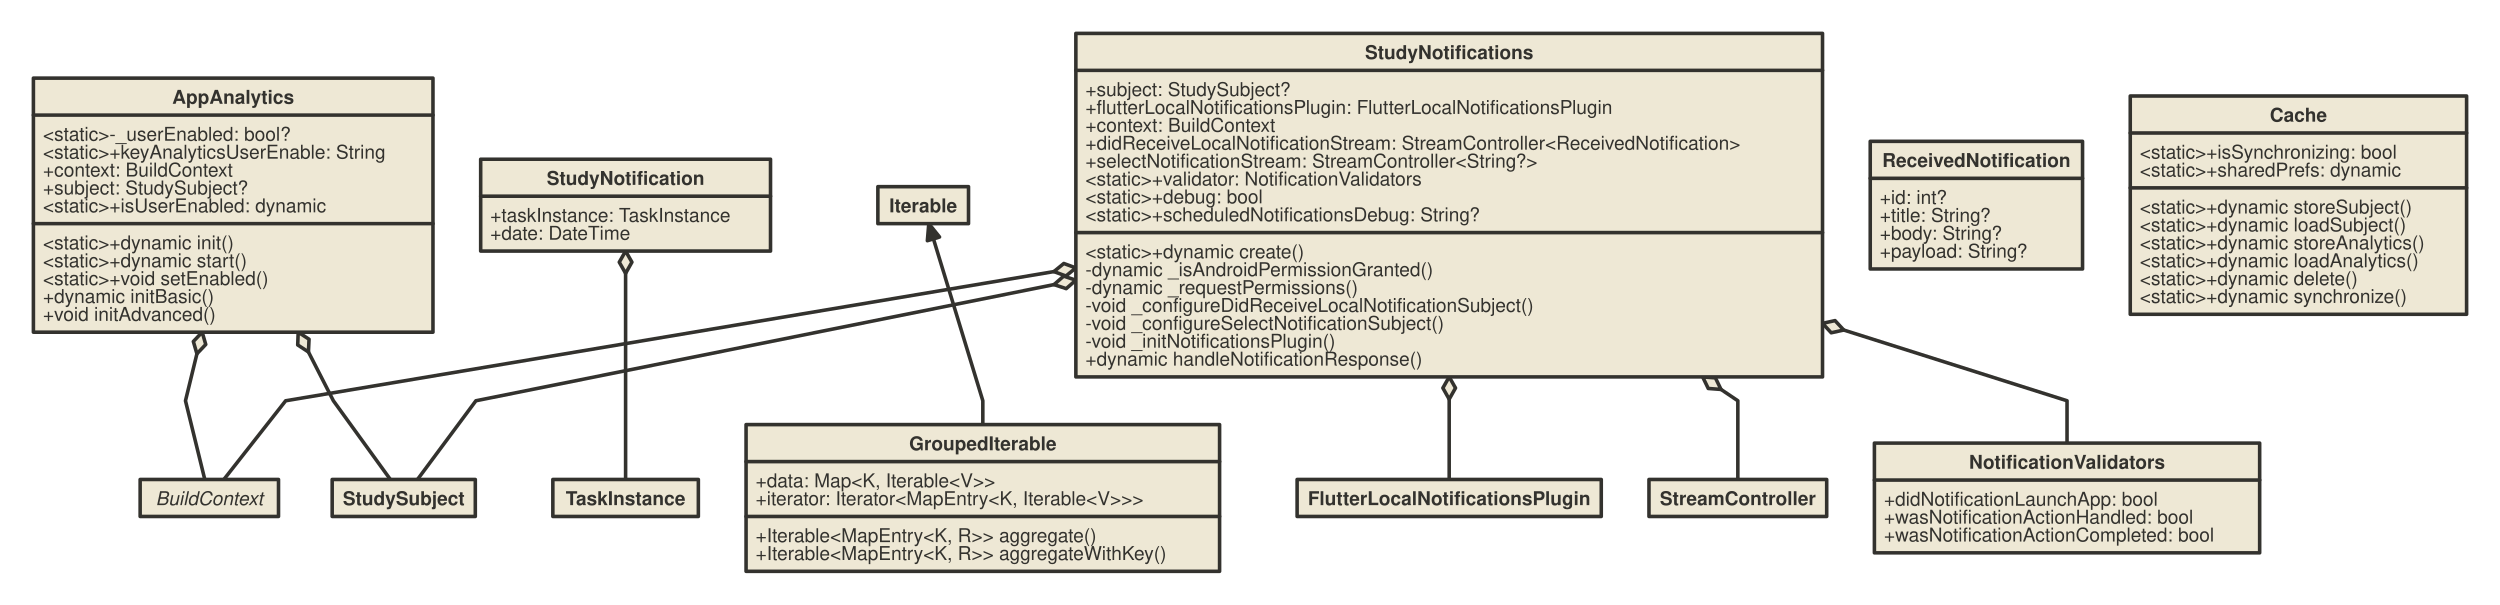
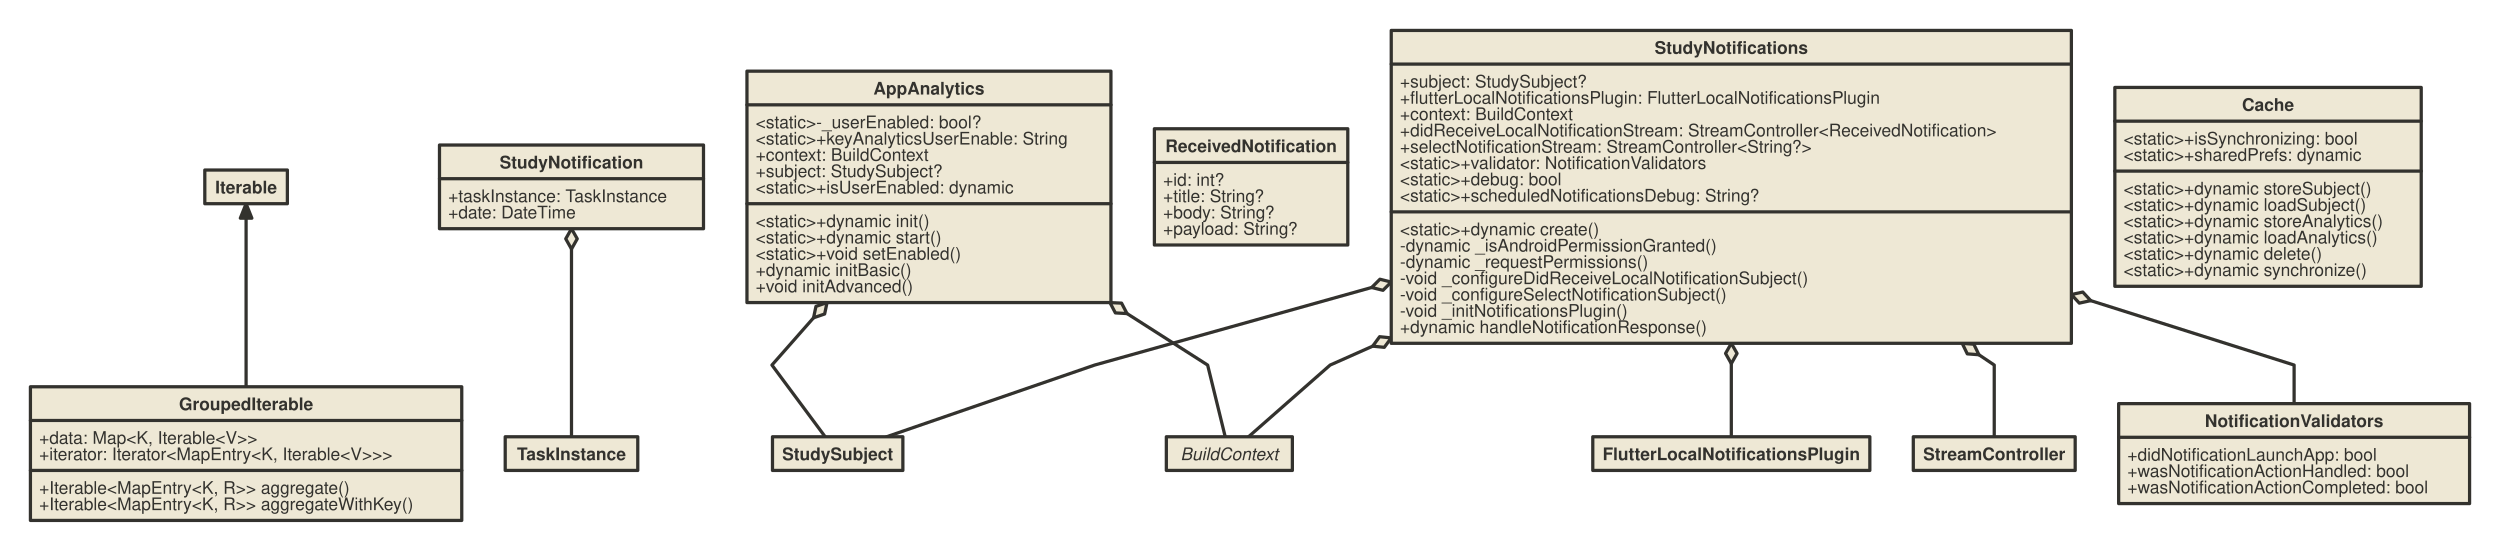
- <svg xmlns="http://www.w3.org/2000/svg" version="1.1" baseProfile="full" width="2096.0" height="507.0" viewbox="0 0 2096 507">
+ <svg xmlns="http://www.w3.org/2000/svg" version="1.1" baseProfile="full" width="2301.0" height="507.0" viewbox="0 0 2301 507">
  <g stroke-width="1.0" text-align="left" font="12pt Helvetica, Arial, sans-serif" font-size="12pt" font-family="Helvetica" font-weight="normal" font-style="normal">
    <g font-family="Helvetica" font-size="12pt" font-weight="bold" font-style="normal" stroke-width="3.0" stroke-linejoin="round" stroke-linecap="round" stroke="#33322E">
      <g stroke="transparent" fill="transparent">
-         <rect x="0.0" y="0.0" height="507.0" width="2096.0" stroke="none" />
+         <rect x="0.0" y="0.0" height="507.0" width="2301.0" stroke="none" />
      </g>
      <g transform="translate(8, 8)" fill="#33322E">
        <g transform="translate(20, 20)" fill="#33322E" font-family="Helvetica" font-size="12pt" font-weight="normal" font-style="normal">
-           <path d="M137.1 268.6 L127.5 308 L143.696 374 L143.7 374.0 " fill="none" />
-           <g fill="#eee8d5">
-             <path d="M144.5 260.8 L137.1 268.6 L134.1 258.3 L141.5 250.5 Z" />
-           </g>
-           <path d="M230.6 267.1 L251.5 308 L299.279 374 L299.3 374.0 " fill="none" />
-           <g fill="#eee8d5">
-             <path d="M231.1 256.4 L230.6 267.1 L221.6 261.2 L222.0 250.5 Z" />
-           </g>
-           <path d="M496.5 201.2 L496.5 308 L496.5 374 L496.5 374.0 " fill="none" />
-           <g fill="#eee8d5">
-             <path d="M501.8 191.8 L496.5 201.2 L491.2 191.8 L496.5 182.5 Z" />
-           </g>
-           <path d="M754.6 172.3 L796 308 L796 328 L796.0 328.0 " fill="none" />
-           <path d="M759.7 170.7 L754.6 172.3 L749.5 173.8 L750.7 159.5 Z" />
-           <path d="M855.7 210.6 L371 308 L322.006 374 L322.0 374.0 " fill="none" />
-           <g fill="#eee8d5">
-             <path d="M865.9 214.0 L855.7 210.6 L863.8 203.5 L874.0 206.9 Z" />
-           </g>
-           <path d="M1187.0 306.7 L1187 308 L1187 374 L1187.0 374.0 " fill="none" />
-           <g fill="#eee8d5">
-             <path d="M1192.3 297.3 L1187.0 306.7 L1181.7 297.3 L1187.0 288.0 Z" />
-           </g>
-           <path d="M855.6 199.7 L211.5 308 L159.672 374 L159.7 374.0 " fill="none" />
-           <g fill="#eee8d5">
-             <path d="M865.7 203.4 L855.6 199.7 L863.9 192.9 L874.0 196.6 Z" />
-           </g>
-           <path d="M1414.9 298.5 L1429 308 L1429 374 L1429.0 374.0 " fill="none" />
-           <g fill="#eee8d5">
-             <path d="M1410.2 288.8 L1414.9 298.5 L1404.2 297.7 L1399.5 288.0 Z" />
-           </g>
-           <path d="M1517.8 248.7 L1705 308 L1705 343.5 L1705.0 343.5 " fill="none" />
-           <g fill="#eee8d5">
-             <path d="M1510.5 240.8 L1517.8 248.7 L1507.3 251.0 L1500.0 243.1 Z" />
-           </g>
-           <g data-name="AppAnalytics">
-             <g fill="#eee8d5" stroke="#33322E" data-name="AppAnalytics">
-               <rect x="0.0" y="37.5" height="213.0" width="335.0" data-name="AppAnalytics" />
-               <path d="M0.0 68.5 L335.0 68.5" fill="none" data-name="AppAnalytics" />
-               <path d="M0.0 159.5 L335.0 159.5" fill="none" data-name="AppAnalytics" />
-             </g>
-             <g transform="translate(0, 37.5)" font-family="Helvetica" font-size="12pt" font-weight="bold" font-style="normal" data-name="AppAnalytics">
-               <g transform="translate(8, 8)" fill="#33322E" text-align="center" data-name="AppAnalytics">
-                 <text x="159.5" y="13.5" stroke="none" text-anchor="middle" data-name="AppAnalytics">AppAnalytics</text>
-               </g>
-             </g>
-             <g transform="translate(0, 68.5)" font-family="Helvetica" font-size="12pt" font-weight="normal" font-style="normal" data-name="AppAnalytics">
-               <g transform="translate(8, 8)" fill="#33322E" text-align="left" data-name="AppAnalytics">
-                 <text x="0.0" y="13.5" stroke="none" data-name="AppAnalytics">&lt;static&gt;-_userEnabled: bool?</text>
-                 <text x="0.0" y="28.5" stroke="none" data-name="AppAnalytics">&lt;static&gt;+keyAnalyticsUserEnable: String</text>
-                 <text x="0.0" y="43.5" stroke="none" data-name="AppAnalytics">+context: BuildContext</text>
-                 <text x="0.0" y="58.5" stroke="none" data-name="AppAnalytics">+subject: StudySubject?</text>
-                 <text x="0.0" y="73.5" stroke="none" data-name="AppAnalytics">&lt;static&gt;+isUserEnabled: dynamic</text>
-               </g>
-             </g>
-             <g transform="translate(0, 159.5)" font-family="Helvetica" font-size="12pt" font-weight="normal" font-style="normal" data-name="AppAnalytics">
-               <g transform="translate(8, 8)" fill="#33322E" text-align="left" data-name="AppAnalytics">
-                 <text x="0.0" y="13.5" stroke="none" data-name="AppAnalytics">&lt;static&gt;+dynamic init()</text>
-                 <text x="0.0" y="28.5" stroke="none" data-name="AppAnalytics">&lt;static&gt;+dynamic start()</text>
-                 <text x="0.0" y="43.5" stroke="none" data-name="AppAnalytics">&lt;static&gt;+void setEnabled()</text>
-                 <text x="0.0" y="58.5" stroke="none" data-name="AppAnalytics">+dynamic initBasic()</text>
-                 <text x="0.0" y="73.5" stroke="none" data-name="AppAnalytics">+void initAdvanced()</text>
-               </g>
-             </g>
-           </g>
-           <g data-name="BuildContext">
-             <g fill="#eee8d5" stroke="#33322E" data-name="BuildContext">
-               <rect x="89.5" y="374.0" height="31.0" width="116.0" data-name="BuildContext" />
-             </g>
-             <g transform="translate(89.5, 374)" font-family="Helvetica" font-size="12pt" font-weight="normal" font-style="italic" data-name="BuildContext">
-               <g transform="translate(8, 8)" fill="#33322E" text-align="center" data-name="BuildContext">
-                 <text x="50.0" y="13.5" stroke="none" text-anchor="middle" data-name="BuildContext">BuildContext</text>
-               </g>
-             </g>
-           </g>
-           <g data-name="StudySubject">
-             <g fill="#eee8d5" stroke="#33322E" data-name="StudySubject">
-               <rect x="250.5" y="374.0" height="31.0" width="120.0" data-name="StudySubject" />
-             </g>
-             <g transform="translate(250.5, 374)" font-family="Helvetica" font-size="12pt" font-weight="bold" font-style="normal" data-name="StudySubject">
-               <g transform="translate(8, 8)" fill="#33322E" text-align="center" data-name="StudySubject">
-                 <text x="52.0" y="13.5" stroke="none" text-anchor="middle" data-name="StudySubject">StudySubject</text>
+           <path d="M198.5 172.8 L198.5 308 L198.5 328 L198.5 328.0 " fill="none" />
+           <path d="M203.8 172.8 L198.5 172.8 L193.2 172.8 L198.5 159.5 Z" />
+           <path d="M498.0 201.2 L498 308 L498 374 L498.0 374.0 " fill="none" />
+           <g fill="#eee8d5">
+             <path d="M503.3 191.8 L498.0 201.2 L492.7 191.8 L498.0 182.5 Z" />
+           </g>
+           <path d="M1234.5 236.6 L979.5 308 L787.979 374 L788.0 374.0 " fill="none" />
+           <g fill="#eee8d5">
+             <path d="M1244.9 239.2 L1234.5 236.6 L1242.1 229.0 L1252.5 231.6 Z" />
+           </g>
+           <path d="M1565.5 306.7 L1565.5 308 L1565.5 374 L1565.5 374.0 " fill="none" />
+           <g fill="#eee8d5">
+             <path d="M1570.8 297.3 L1565.5 306.7 L1560.2 297.3 L1565.5 288.0 Z" />
+           </g>
+           <path d="M1235.4 290.6 L1196.25 308 L1121.14 374 L1121.1 374.0 " fill="none" />
+           <g fill="#eee8d5">
+             <path d="M1246.1 291.7 L1235.4 290.6 L1241.8 281.9 L1252.5 283.0 Z" />
+           </g>
+           <path d="M1793.4 298.5 L1807.5 308 L1807.5 374 L1807.5 374.0 " fill="none" />
+           <g fill="#eee8d5">
+             <path d="M1788.7 288.8 L1793.4 298.5 L1782.7 297.7 L1778.0 288.0 Z" />
+           </g>
+           <path d="M1896.3 248.7 L2083.5 308 L2083.5 343.5 L2083.5 343.5 " fill="none" />
+           <g fill="#eee8d5">
+             <path d="M1889.0 240.8 L1896.3 248.7 L1885.8 251.0 L1878.5 243.1 Z" />
+           </g>
+           <path d="M1009.3 260.6 L1083.5 308 L1099.696 374 L1099.7 374.0 " fill="none" />
+           <g fill="#eee8d5">
+             <path d="M1004.3 251.0 L1009.3 260.6 L998.6 260.0 L993.6 250.5 Z" />
+           </g>
+           <path d="M720.8 264.5 L682.5 308 L731.494 374 L731.5 374.0 " fill="none" />
+           <g fill="#eee8d5">
+             <path d="M731.0 261.0 L720.8 264.5 L723.0 254.0 L733.2 250.5 Z" />
+           </g>
+           <g data-name="GroupedIterable">
+             <g fill="#eee8d5" stroke="#33322E" data-name="GroupedIterable">
+               <rect x="0.0" y="328.0" height="123.0" width="397.0" data-name="GroupedIterable" />
+               <path d="M0.0 359.0 L397.0 359.0" fill="none" data-name="GroupedIterable" />
+               <path d="M0.0 405.0 L397.0 405.0" fill="none" data-name="GroupedIterable" />
+             </g>
+             <g transform="translate(0, 328)" font-family="Helvetica" font-size="12pt" font-weight="bold" font-style="normal" data-name="GroupedIterable">
+               <g transform="translate(8, 8)" fill="#33322E" text-align="center" data-name="GroupedIterable">
+                 <text x="190.5" y="13.5" stroke="none" text-anchor="middle" data-name="GroupedIterable">GroupedIterable</text>
+               </g>
+             </g>
+             <g transform="translate(0, 359)" font-family="Helvetica" font-size="12pt" font-weight="normal" font-style="normal" data-name="GroupedIterable">
+               <g transform="translate(8, 8)" fill="#33322E" text-align="left" data-name="GroupedIterable">
+                 <text x="0.0" y="13.5" stroke="none" data-name="GroupedIterable">+data: Map&lt;K, Iterable&lt;V&gt;&gt;</text>
+                 <text x="0.0" y="28.5" stroke="none" data-name="GroupedIterable">+iterator: Iterator&lt;MapEntry&lt;K, Iterable&lt;V&gt;&gt;&gt;</text>
+               </g>
+             </g>
+             <g transform="translate(0, 405)" font-family="Helvetica" font-size="12pt" font-weight="normal" font-style="normal" data-name="GroupedIterable">
+               <g transform="translate(8, 8)" fill="#33322E" text-align="left" data-name="GroupedIterable">
+                 <text x="0.0" y="13.5" stroke="none" data-name="GroupedIterable">+Iterable&lt;MapEntry&lt;K, R&gt;&gt; aggregate()</text>
+                 <text x="0.0" y="28.5" stroke="none" data-name="GroupedIterable">+Iterable&lt;MapEntry&lt;K, R&gt;&gt; aggregateWithKey()</text>
+               </g>
+             </g>
+           </g>
+           <g data-name="Iterable">
+             <g fill="#eee8d5" stroke="#33322E" data-name="Iterable">
+               <rect x="160.5" y="128.5" height="31.0" width="76.0" data-name="Iterable" />
+             </g>
+             <g transform="translate(160.5, 128.5)" font-family="Helvetica" font-size="12pt" font-weight="bold" font-style="normal" data-name="Iterable">
+               <g transform="translate(8, 8)" fill="#33322E" text-align="center" data-name="Iterable">
+                 <text x="30.0" y="13.5" stroke="none" text-anchor="middle" data-name="Iterable">Iterable</text>
              </g>
            </g>
          </g>
          <g data-name="StudyNotification">
            <g fill="#eee8d5" stroke="#33322E" data-name="StudyNotification">
-               <rect x="375.0" y="105.5" height="77.0" width="243.0" data-name="StudyNotification" />
-               <path d="M375.0 136.5 L618.0 136.5" fill="none" data-name="StudyNotification" />
-             </g>
-             <g transform="translate(375, 105.5)" font-family="Helvetica" font-size="12pt" font-weight="bold" font-style="normal" data-name="StudyNotification">
+               <rect x="376.5" y="105.5" height="77.0" width="243.0" data-name="StudyNotification" />
+               <path d="M376.5 136.5 L619.5 136.5" fill="none" data-name="StudyNotification" />
+             </g>
+             <g transform="translate(376.5, 105.5)" font-family="Helvetica" font-size="12pt" font-weight="bold" font-style="normal" data-name="StudyNotification">
              <g transform="translate(8, 8)" fill="#33322E" text-align="center" data-name="StudyNotification">
                <text x="113.5" y="13.5" stroke="none" text-anchor="middle" data-name="StudyNotification">StudyNotification</text>
              </g>
            </g>
-             <g transform="translate(375, 136.5)" font-family="Helvetica" font-size="12pt" font-weight="normal" font-style="normal" data-name="StudyNotification">
+             <g transform="translate(376.5, 136.5)" font-family="Helvetica" font-size="12pt" font-weight="normal" font-style="normal" data-name="StudyNotification">
              <g transform="translate(8, 8)" fill="#33322E" text-align="left" data-name="StudyNotification">
                <text x="0.0" y="13.5" stroke="none" data-name="StudyNotification">+taskInstance: TaskInstance</text>
                <text x="0.0" y="28.5" stroke="none" data-name="StudyNotification">+date: DateTime</text>
              </g>
            </g>
          </g>
          <g data-name="TaskInstance">
            <g fill="#eee8d5" stroke="#33322E" data-name="TaskInstance">
-               <rect x="435.5" y="374.0" height="31.0" width="122.0" data-name="TaskInstance" />
-             </g>
-             <g transform="translate(435.5, 374)" font-family="Helvetica" font-size="12pt" font-weight="bold" font-style="normal" data-name="TaskInstance">
+               <rect x="437.0" y="374.0" height="31.0" width="122.0" data-name="TaskInstance" />
+             </g>
+             <g transform="translate(437, 374)" font-family="Helvetica" font-size="12pt" font-weight="bold" font-style="normal" data-name="TaskInstance">
              <g transform="translate(8, 8)" fill="#33322E" text-align="center" data-name="TaskInstance">
                <text x="53.0" y="13.5" stroke="none" text-anchor="middle" data-name="TaskInstance">TaskInstance</text>
              </g>
            </g>
          </g>
-           <g data-name="GroupedIterable">
-             <g fill="#eee8d5" stroke="#33322E" data-name="GroupedIterable">
-               <rect x="597.5" y="328.0" height="123.0" width="397.0" data-name="GroupedIterable" />
-               <path d="M597.5 359.0 L994.5 359.0" fill="none" data-name="GroupedIterable" />
-               <path d="M597.5 405.0 L994.5 405.0" fill="none" data-name="GroupedIterable" />
-             </g>
-             <g transform="translate(597.5, 328)" font-family="Helvetica" font-size="12pt" font-weight="bold" font-style="normal" data-name="GroupedIterable">
-               <g transform="translate(8, 8)" fill="#33322E" text-align="center" data-name="GroupedIterable">
-                 <text x="190.5" y="13.5" stroke="none" text-anchor="middle" data-name="GroupedIterable">GroupedIterable</text>
-               </g>
-             </g>
-             <g transform="translate(597.5, 359)" font-family="Helvetica" font-size="12pt" font-weight="normal" font-style="normal" data-name="GroupedIterable">
-               <g transform="translate(8, 8)" fill="#33322E" text-align="left" data-name="GroupedIterable">
-                 <text x="0.0" y="13.5" stroke="none" data-name="GroupedIterable">+data: Map&lt;K, Iterable&lt;V&gt;&gt;</text>
-                 <text x="0.0" y="28.5" stroke="none" data-name="GroupedIterable">+iterator: Iterator&lt;MapEntry&lt;K, Iterable&lt;V&gt;&gt;&gt;</text>
-               </g>
-             </g>
-             <g transform="translate(597.5, 405)" font-family="Helvetica" font-size="12pt" font-weight="normal" font-style="normal" data-name="GroupedIterable">
-               <g transform="translate(8, 8)" fill="#33322E" text-align="left" data-name="GroupedIterable">
-                 <text x="0.0" y="13.5" stroke="none" data-name="GroupedIterable">+Iterable&lt;MapEntry&lt;K, R&gt;&gt; aggregate()</text>
-                 <text x="0.0" y="28.5" stroke="none" data-name="GroupedIterable">+Iterable&lt;MapEntry&lt;K, R&gt;&gt; aggregateWithKey()</text>
-               </g>
-             </g>
-           </g>
-           <g data-name="Iterable">
-             <g fill="#eee8d5" stroke="#33322E" data-name="Iterable">
-               <rect x="708.0" y="128.5" height="31.0" width="76.0" data-name="Iterable" />
-             </g>
-             <g transform="translate(708, 128.5)" font-family="Helvetica" font-size="12pt" font-weight="bold" font-style="normal" data-name="Iterable">
-               <g transform="translate(8, 8)" fill="#33322E" text-align="center" data-name="Iterable">
-                 <text x="30.0" y="13.5" stroke="none" text-anchor="middle" data-name="Iterable">Iterable</text>
-               </g>
-             </g>
-           </g>
          <g data-name="NotificationValidators">
            <g fill="#eee8d5" stroke="#33322E" data-name="NotificationValidators">
-               <rect x="1543.5" y="343.5" height="92.0" width="323.0" data-name="NotificationValidators" />
-               <path d="M1543.5 374.5 L1866.5 374.5" fill="none" data-name="NotificationValidators" />
-             </g>
-             <g transform="translate(1543.5, 343.5)" font-family="Helvetica" font-size="12pt" font-weight="bold" font-style="normal" data-name="NotificationValidators">
+               <rect x="1922.0" y="343.5" height="92.0" width="323.0" data-name="NotificationValidators" />
+               <path d="M1922.0 374.5 L2245.0 374.5" fill="none" data-name="NotificationValidators" />
+             </g>
+             <g transform="translate(1922, 343.5)" font-family="Helvetica" font-size="12pt" font-weight="bold" font-style="normal" data-name="NotificationValidators">
              <g transform="translate(8, 8)" fill="#33322E" text-align="center" data-name="NotificationValidators">
                <text x="153.5" y="13.5" stroke="none" text-anchor="middle" data-name="NotificationValidators">NotificationValidators</text>
              </g>
            </g>
-             <g transform="translate(1543.5, 374.5)" font-family="Helvetica" font-size="12pt" font-weight="normal" font-style="normal" data-name="NotificationValidators">
+             <g transform="translate(1922, 374.5)" font-family="Helvetica" font-size="12pt" font-weight="normal" font-style="normal" data-name="NotificationValidators">
              <g transform="translate(8, 8)" fill="#33322E" text-align="left" data-name="NotificationValidators">
                <text x="0.0" y="13.5" stroke="none" data-name="NotificationValidators">+didNotificationLaunchApp: bool</text>
                <text x="0.0" y="28.5" stroke="none" data-name="NotificationValidators">+wasNotificationActionHandled: bool</text>
                <text x="0.0" y="43.5" stroke="none" data-name="NotificationValidators">+wasNotificationActionCompleted: bool</text>
              </g>
            </g>
          </g>
          <g data-name="StudyNotifications">
            <g fill="#eee8d5" stroke="#33322E" data-name="StudyNotifications">
-               <rect x="874.0" y="0.0" height="288.0" width="626.0" data-name="StudyNotifications" />
-               <path d="M874.0 31.0 L1500.0 31.0" fill="none" data-name="StudyNotifications" />
-               <path d="M874.0 167.0 L1500.0 167.0" fill="none" data-name="StudyNotifications" />
-             </g>
-             <g transform="translate(874, 0)" font-family="Helvetica" font-size="12pt" font-weight="bold" font-style="normal" data-name="StudyNotifications">
+               <rect x="1252.5" y="0.0" height="288.0" width="626.0" data-name="StudyNotifications" />
+               <path d="M1252.5 31.0 L1878.5 31.0" fill="none" data-name="StudyNotifications" />
+               <path d="M1252.5 167.0 L1878.5 167.0" fill="none" data-name="StudyNotifications" />
+             </g>
+             <g transform="translate(1252.5, 0)" font-family="Helvetica" font-size="12pt" font-weight="bold" font-style="normal" data-name="StudyNotifications">
              <g transform="translate(8, 8)" fill="#33322E" text-align="center" data-name="StudyNotifications">
                <text x="305.0" y="13.5" stroke="none" text-anchor="middle" data-name="StudyNotifications">StudyNotifications</text>
              </g>
            </g>
-             <g transform="translate(874, 31)" font-family="Helvetica" font-size="12pt" font-weight="normal" font-style="normal" data-name="StudyNotifications">
+             <g transform="translate(1252.5, 31)" font-family="Helvetica" font-size="12pt" font-weight="normal" font-style="normal" data-name="StudyNotifications">
              <g transform="translate(8, 8)" fill="#33322E" text-align="left" data-name="StudyNotifications">
                <text x="0.0" y="13.5" stroke="none" data-name="StudyNotifications">+subject: StudySubject?</text>
                <text x="0.0" y="28.5" stroke="none" data-name="StudyNotifications">+flutterLocalNotificationsPlugin: FlutterLocalNotificationsPlugin</text>
                <text x="0.0" y="43.5" stroke="none" data-name="StudyNotifications">+context: BuildContext</text>
                <text x="0.0" y="58.5" stroke="none" data-name="StudyNotifications">+didReceiveLocalNotificationStream: StreamController&lt;ReceivedNotification&gt;</text>
                <text x="0.0" y="73.5" stroke="none" data-name="StudyNotifications">+selectNotificationStream: StreamController&lt;String?&gt;</text>
                <text x="0.0" y="88.5" stroke="none" data-name="StudyNotifications">&lt;static&gt;+validator: NotificationValidators</text>
                <text x="0.0" y="103.5" stroke="none" data-name="StudyNotifications">&lt;static&gt;+debug: bool</text>
                <text x="0.0" y="118.5" stroke="none" data-name="StudyNotifications">&lt;static&gt;+scheduledNotificationsDebug: String?</text>
              </g>
            </g>
-             <g transform="translate(874, 167)" font-family="Helvetica" font-size="12pt" font-weight="normal" font-style="normal" data-name="StudyNotifications">
+             <g transform="translate(1252.5, 167)" font-family="Helvetica" font-size="12pt" font-weight="normal" font-style="normal" data-name="StudyNotifications">
              <g transform="translate(8, 8)" fill="#33322E" text-align="left" data-name="StudyNotifications">
                <text x="0.0" y="13.5" stroke="none" data-name="StudyNotifications">&lt;static&gt;+dynamic create()</text>
                <text x="0.0" y="28.5" stroke="none" data-name="StudyNotifications">-dynamic _isAndroidPermissionGranted()</text>
                <text x="0.0" y="43.5" stroke="none" data-name="StudyNotifications">-dynamic _requestPermissions()</text>
                <text x="0.0" y="58.5" stroke="none" data-name="StudyNotifications">-void _configureDidReceiveLocalNotificationSubject()</text>
                <text x="0.0" y="73.5" stroke="none" data-name="StudyNotifications">-void _configureSelectNotificationSubject()</text>
                <text x="0.0" y="88.5" stroke="none" data-name="StudyNotifications">-void _initNotificationsPlugin()</text>
                <text x="0.0" y="103.5" stroke="none" data-name="StudyNotifications">+dynamic handleNotificationResponse()</text>
              </g>
            </g>
          </g>
+           <g data-name="StudySubject">
+             <g fill="#eee8d5" stroke="#33322E" data-name="StudySubject">
+               <rect x="683.0" y="374.0" height="31.0" width="120.0" data-name="StudySubject" />
+             </g>
+             <g transform="translate(683, 374)" font-family="Helvetica" font-size="12pt" font-weight="bold" font-style="normal" data-name="StudySubject">
+               <g transform="translate(8, 8)" fill="#33322E" text-align="center" data-name="StudySubject">
+                 <text x="52.0" y="13.5" stroke="none" text-anchor="middle" data-name="StudySubject">StudySubject</text>
+               </g>
+             </g>
+           </g>
          <g data-name="FlutterLocalNotificationsPlugin">
            <g fill="#eee8d5" stroke="#33322E" data-name="FlutterLocalNotificationsPlugin">
-               <rect x="1059.5" y="374.0" height="31.0" width="255.0" data-name="FlutterLocalNotificationsPlugin" />
-             </g>
-             <g transform="translate(1059.5, 374)" font-family="Helvetica" font-size="12pt" font-weight="bold" font-style="normal" data-name="FlutterLocalNotificationsPlugin">
+               <rect x="1438.0" y="374.0" height="31.0" width="255.0" data-name="FlutterLocalNotificationsPlugin" />
+             </g>
+             <g transform="translate(1438, 374)" font-family="Helvetica" font-size="12pt" font-weight="bold" font-style="normal" data-name="FlutterLocalNotificationsPlugin">
              <g transform="translate(8, 8)" fill="#33322E" text-align="center" data-name="FlutterLocalNotificationsPlugin">
                <text x="119.5" y="13.5" stroke="none" text-anchor="middle" data-name="FlutterLocalNotificationsPlugin">FlutterLocalNotificationsPlugin</text>
              </g>
            </g>
          </g>
+           <g data-name="BuildContext">
+             <g fill="#eee8d5" stroke="#33322E" data-name="BuildContext">
+               <rect x="1045.5" y="374.0" height="31.0" width="116.0" data-name="BuildContext" />
+             </g>
+             <g transform="translate(1045.5, 374)" font-family="Helvetica" font-size="12pt" font-weight="normal" font-style="italic" data-name="BuildContext">
+               <g transform="translate(8, 8)" fill="#33322E" text-align="center" data-name="BuildContext">
+                 <text x="50.0" y="13.5" stroke="none" text-anchor="middle" data-name="BuildContext">BuildContext</text>
+               </g>
+             </g>
+           </g>
          <g data-name="StreamController">
            <g fill="#eee8d5" stroke="#33322E" data-name="StreamController">
-               <rect x="1354.5" y="374.0" height="31.0" width="149.0" data-name="StreamController" />
-             </g>
-             <g transform="translate(1354.5, 374)" font-family="Helvetica" font-size="12pt" font-weight="bold" font-style="normal" data-name="StreamController">
+               <rect x="1733.0" y="374.0" height="31.0" width="149.0" data-name="StreamController" />
+             </g>
+             <g transform="translate(1733, 374)" font-family="Helvetica" font-size="12pt" font-weight="bold" font-style="normal" data-name="StreamController">
              <g transform="translate(8, 8)" fill="#33322E" text-align="center" data-name="StreamController">
                <text x="66.5" y="13.5" stroke="none" text-anchor="middle" data-name="StreamController">StreamController</text>
              </g>
            </g>
          </g>
          <g data-name="ReceivedNotification">
            <g fill="#eee8d5" stroke="#33322E" data-name="ReceivedNotification">
-               <rect x="1540.0" y="90.5" height="107.0" width="178.0" data-name="ReceivedNotification" />
-               <path d="M1540.0 121.5 L1718.0 121.5" fill="none" data-name="ReceivedNotification" />
-             </g>
-             <g transform="translate(1540, 90.5)" font-family="Helvetica" font-size="12pt" font-weight="bold" font-style="normal" data-name="ReceivedNotification">
+               <rect x="1034.5" y="90.5" height="107.0" width="178.0" data-name="ReceivedNotification" />
+               <path d="M1034.5 121.5 L1212.5 121.5" fill="none" data-name="ReceivedNotification" />
+             </g>
+             <g transform="translate(1034.5, 90.5)" font-family="Helvetica" font-size="12pt" font-weight="bold" font-style="normal" data-name="ReceivedNotification">
              <g transform="translate(8, 8)" fill="#33322E" text-align="center" data-name="ReceivedNotification">
                <text x="81.0" y="13.5" stroke="none" text-anchor="middle" data-name="ReceivedNotification">ReceivedNotification</text>
              </g>
            </g>
-             <g transform="translate(1540, 121.5)" font-family="Helvetica" font-size="12pt" font-weight="normal" font-style="normal" data-name="ReceivedNotification">
+             <g transform="translate(1034.5, 121.5)" font-family="Helvetica" font-size="12pt" font-weight="normal" font-style="normal" data-name="ReceivedNotification">
              <g transform="translate(8, 8)" fill="#33322E" text-align="left" data-name="ReceivedNotification">
                <text x="0.0" y="13.5" stroke="none" data-name="ReceivedNotification">+id: int?</text>
                <text x="0.0" y="28.5" stroke="none" data-name="ReceivedNotification">+title: String?</text>
                <text x="0.0" y="43.5" stroke="none" data-name="ReceivedNotification">+body: String?</text>
                <text x="0.0" y="58.5" stroke="none" data-name="ReceivedNotification">+payload: String?</text>
              </g>
            </g>
          </g>
+           <g data-name="AppAnalytics">
+             <g fill="#eee8d5" stroke="#33322E" data-name="AppAnalytics">
+               <rect x="659.5" y="37.5" height="213.0" width="335.0" data-name="AppAnalytics" />
+               <path d="M659.5 68.5 L994.5 68.5" fill="none" data-name="AppAnalytics" />
+               <path d="M659.5 159.5 L994.5 159.5" fill="none" data-name="AppAnalytics" />
+             </g>
+             <g transform="translate(659.5, 37.5)" font-family="Helvetica" font-size="12pt" font-weight="bold" font-style="normal" data-name="AppAnalytics">
+               <g transform="translate(8, 8)" fill="#33322E" text-align="center" data-name="AppAnalytics">
+                 <text x="159.5" y="13.5" stroke="none" text-anchor="middle" data-name="AppAnalytics">AppAnalytics</text>
+               </g>
+             </g>
+             <g transform="translate(659.5, 68.5)" font-family="Helvetica" font-size="12pt" font-weight="normal" font-style="normal" data-name="AppAnalytics">
+               <g transform="translate(8, 8)" fill="#33322E" text-align="left" data-name="AppAnalytics">
+                 <text x="0.0" y="13.5" stroke="none" data-name="AppAnalytics">&lt;static&gt;-_userEnabled: bool?</text>
+                 <text x="0.0" y="28.5" stroke="none" data-name="AppAnalytics">&lt;static&gt;+keyAnalyticsUserEnable: String</text>
+                 <text x="0.0" y="43.5" stroke="none" data-name="AppAnalytics">+context: BuildContext</text>
+                 <text x="0.0" y="58.5" stroke="none" data-name="AppAnalytics">+subject: StudySubject?</text>
+                 <text x="0.0" y="73.5" stroke="none" data-name="AppAnalytics">&lt;static&gt;+isUserEnabled: dynamic</text>
+               </g>
+             </g>
+             <g transform="translate(659.5, 159.5)" font-family="Helvetica" font-size="12pt" font-weight="normal" font-style="normal" data-name="AppAnalytics">
+               <g transform="translate(8, 8)" fill="#33322E" text-align="left" data-name="AppAnalytics">
+                 <text x="0.0" y="13.5" stroke="none" data-name="AppAnalytics">&lt;static&gt;+dynamic init()</text>
+                 <text x="0.0" y="28.5" stroke="none" data-name="AppAnalytics">&lt;static&gt;+dynamic start()</text>
+                 <text x="0.0" y="43.5" stroke="none" data-name="AppAnalytics">&lt;static&gt;+void setEnabled()</text>
+                 <text x="0.0" y="58.5" stroke="none" data-name="AppAnalytics">+dynamic initBasic()</text>
+                 <text x="0.0" y="73.5" stroke="none" data-name="AppAnalytics">+void initAdvanced()</text>
+               </g>
+             </g>
+           </g>
          <g data-name="Cache">
            <g fill="#eee8d5" stroke="#33322E" data-name="Cache">
-               <rect x="1758.0" y="52.5" height="183.0" width="282.0" data-name="Cache" />
-               <path d="M1758.0 83.5 L2040.0 83.5" fill="none" data-name="Cache" />
-               <path d="M1758.0 129.5 L2040.0 129.5" fill="none" data-name="Cache" />
-             </g>
-             <g transform="translate(1758, 52.5)" font-family="Helvetica" font-size="12pt" font-weight="bold" font-style="normal" data-name="Cache">
+               <rect x="1918.5" y="52.5" height="183.0" width="282.0" data-name="Cache" />
+               <path d="M1918.5 83.5 L2200.5 83.5" fill="none" data-name="Cache" />
+               <path d="M1918.5 129.5 L2200.5 129.5" fill="none" data-name="Cache" />
+             </g>
+             <g transform="translate(1918.5, 52.5)" font-family="Helvetica" font-size="12pt" font-weight="bold" font-style="normal" data-name="Cache">
              <g transform="translate(8, 8)" fill="#33322E" text-align="center" data-name="Cache">
                <text x="133.0" y="13.5" stroke="none" text-anchor="middle" data-name="Cache">Cache</text>
              </g>
            </g>
-             <g transform="translate(1758, 83.5)" font-family="Helvetica" font-size="12pt" font-weight="normal" font-style="normal" data-name="Cache">
+             <g transform="translate(1918.5, 83.5)" font-family="Helvetica" font-size="12pt" font-weight="normal" font-style="normal" data-name="Cache">
              <g transform="translate(8, 8)" fill="#33322E" text-align="left" data-name="Cache">
                <text x="0.0" y="13.5" stroke="none" data-name="Cache">&lt;static&gt;+isSynchronizing: bool</text>
                <text x="0.0" y="28.5" stroke="none" data-name="Cache">&lt;static&gt;+sharedPrefs: dynamic</text>
              </g>
            </g>
-             <g transform="translate(1758, 129.5)" font-family="Helvetica" font-size="12pt" font-weight="normal" font-style="normal" data-name="Cache">
+             <g transform="translate(1918.5, 129.5)" font-family="Helvetica" font-size="12pt" font-weight="normal" font-style="normal" data-name="Cache">
              <g transform="translate(8, 8)" fill="#33322E" text-align="left" data-name="Cache">
                <text x="0.0" y="13.5" stroke="none" data-name="Cache">&lt;static&gt;+dynamic storeSubject()</text>
                <text x="0.0" y="28.5" stroke="none" data-name="Cache">&lt;static&gt;+dynamic loadSubject()</text>
                <text x="0.0" y="43.5" stroke="none" data-name="Cache">&lt;static&gt;+dynamic storeAnalytics()</text>
                <text x="0.0" y="58.5" stroke="none" data-name="Cache">&lt;static&gt;+dynamic loadAnalytics()</text>
                <text x="0.0" y="73.5" stroke="none" data-name="Cache">&lt;static&gt;+dynamic delete()</text>
                <text x="0.0" y="88.5" stroke="none" data-name="Cache">&lt;static&gt;+dynamic synchronize()</text>
              </g>
            </g>
          </g>
        </g>
      </g>
    </g>
  </g>
</svg>
